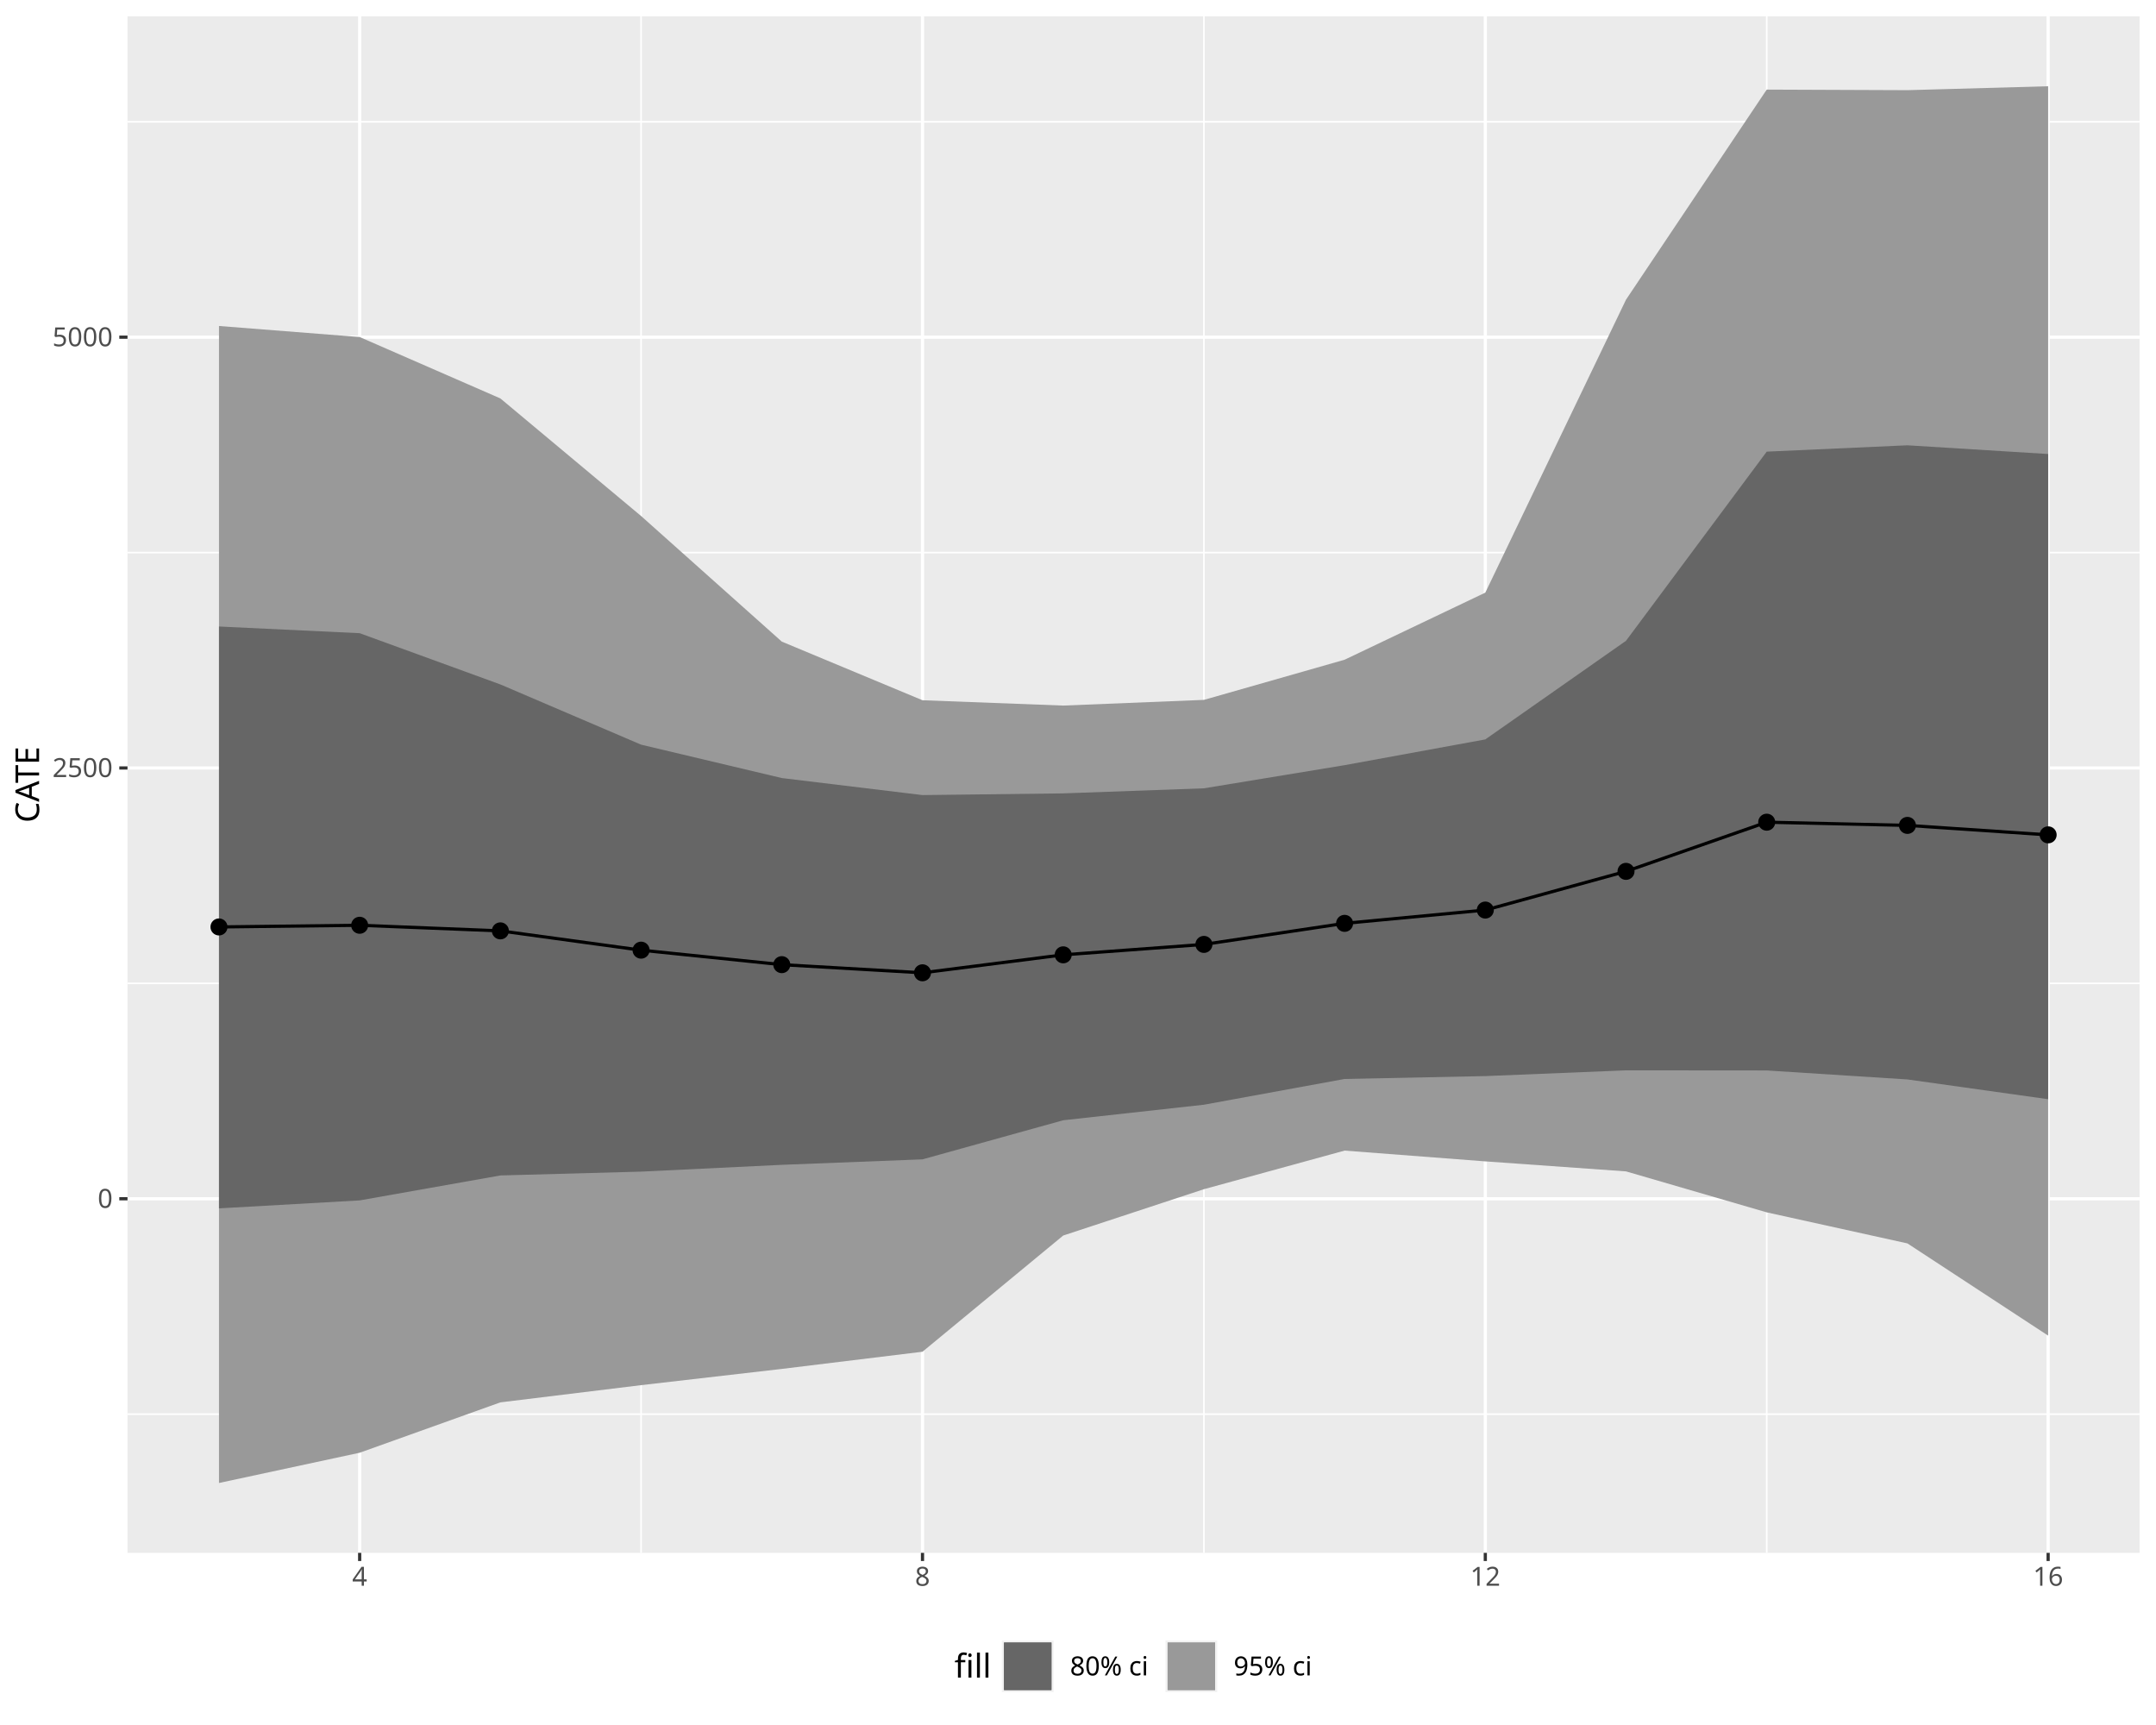
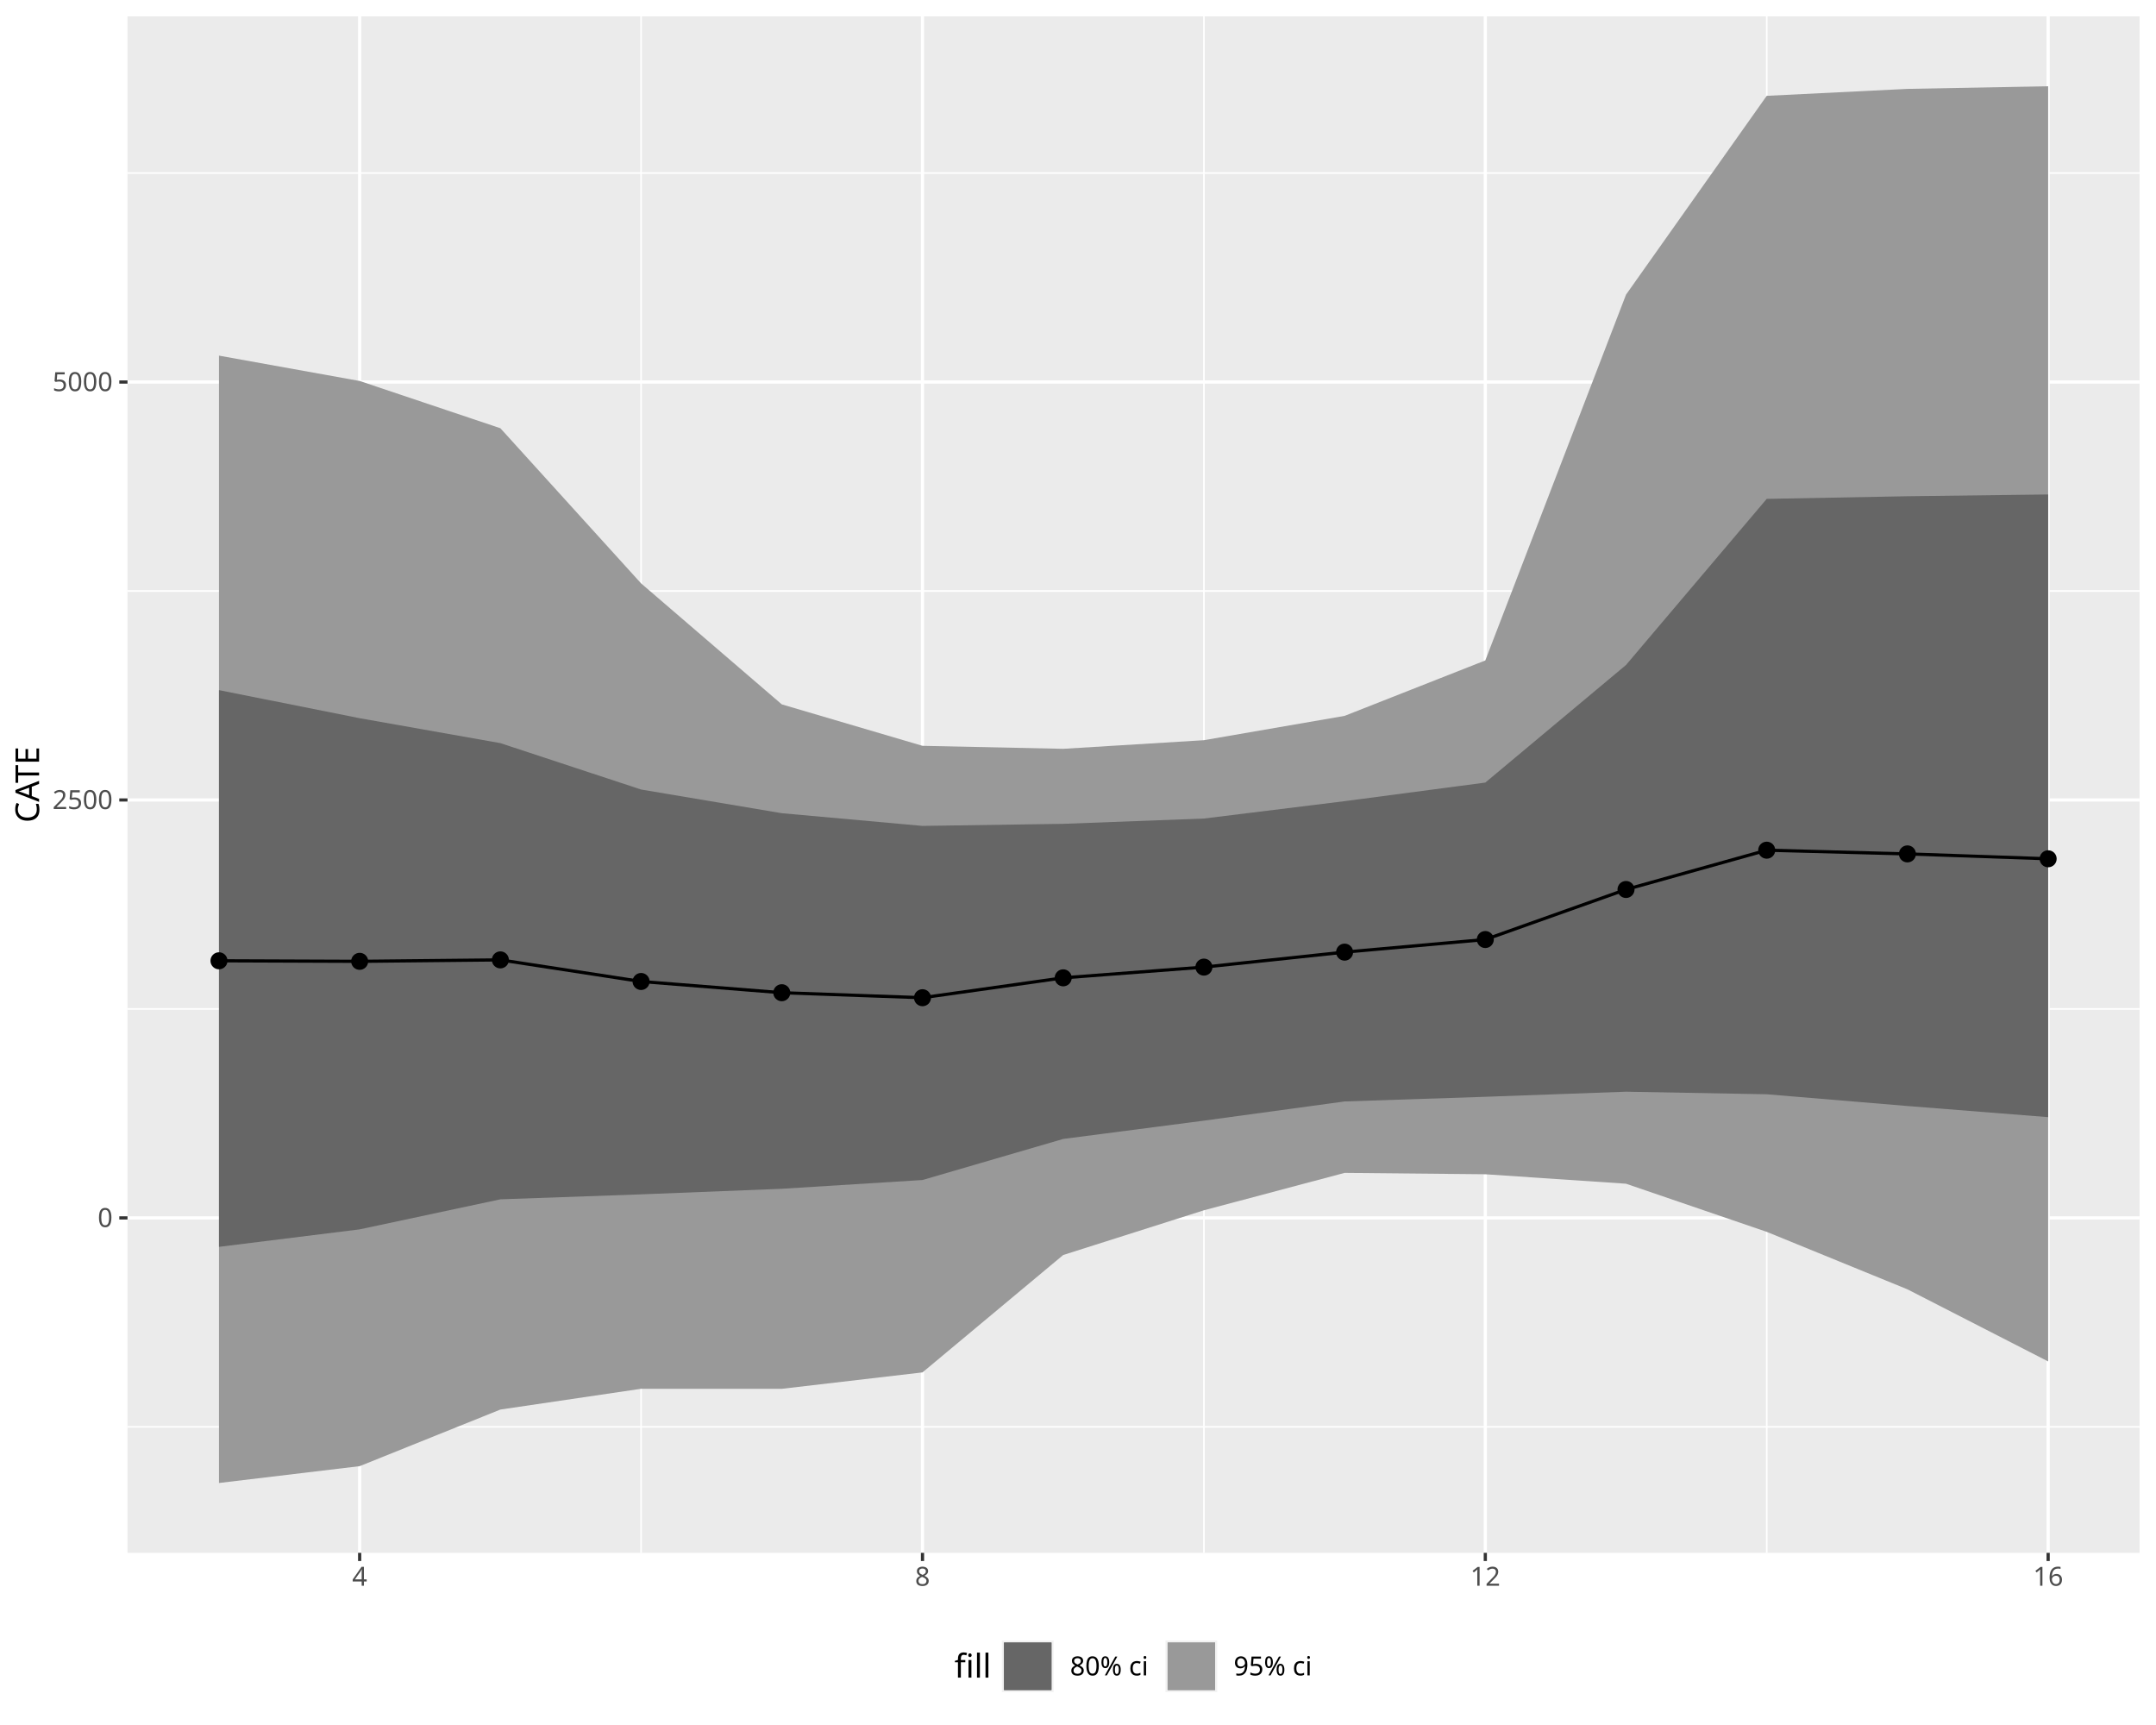
<svg xmlns="http://www.w3.org/2000/svg" class="svglite" data-engine-version="2.0" width="720.00pt" height="576.00pt" viewBox="0 0 720.00 576.00">
  <defs>
    <style type="text/css">
    .svglite line, .svglite polyline, .svglite polygon, .svglite path, .svglite rect, .svglite circle {
      fill: none;
      stroke: #000000;
      stroke-linecap: round;
      stroke-linejoin: round;
      stroke-miterlimit: 10.00;
    }
  </style>
  </defs>
  <rect width="100%" height="100%" style="stroke: none; fill: #FFFFFF;" />
  <defs>
    <clipPath id="cpMC4wMHw3MjAuMDB8MC4wMHw1NzYuMDA=">
      <rect x="0.00" y="0.00" width="720.00" height="576.00" />
    </clipPath>
  </defs>
  <g clip-path="url(#cpMC4wMHw3MjAuMDB8MC4wMHw1NzYuMDA=)">
    <rect x="0.00" y="0.00" width="720.00" height="576.00" style="stroke-width: 1.07; stroke: #FFFFFF; fill: #FFFFFF;" />
  </g>
  <defs>
    <clipPath id="cpNDIuNTh8NzE0LjUyfDUuNDh8NTE4LjUx">
      <rect x="42.58" y="5.48" width="671.94" height="513.03" />
    </clipPath>
  </defs>
  <g clip-path="url(#cpNDIuNTh8NzE0LjUyfDUuNDh8NTE4LjUx)">
    <rect x="42.58" y="5.48" width="671.94" height="513.03" style="stroke-width: 1.07; stroke: none; fill: #EBEBEB;" />
-     <polyline points="42.58,472.21 714.52,472.21 " style="stroke-width: 0.53; stroke: #FFFFFF; stroke-linecap: butt;" />
-     <polyline points="42.58,328.36 714.52,328.36 " style="stroke-width: 0.53; stroke: #FFFFFF; stroke-linecap: butt;" />
-     <polyline points="42.58,184.51 714.52,184.51 " style="stroke-width: 0.53; stroke: #FFFFFF; stroke-linecap: butt;" />
-     <polyline points="42.58,40.67 714.52,40.67 " style="stroke-width: 0.53; stroke: #FFFFFF; stroke-linecap: butt;" />
+     <polyline points="42.58,476.46 714.52,476.46 " style="stroke-width: 0.53; stroke: #FFFFFF; stroke-linecap: butt;" />
+     <polyline points="42.58,336.90 714.52,336.90 " style="stroke-width: 0.53; stroke: #FFFFFF; stroke-linecap: butt;" />
+     <polyline points="42.58,197.34 714.52,197.34 " style="stroke-width: 0.53; stroke: #FFFFFF; stroke-linecap: butt;" />
+     <polyline points="42.58,57.78 714.52,57.78 " style="stroke-width: 0.53; stroke: #FFFFFF; stroke-linecap: butt;" />
    <polyline points="214.09,518.51 214.09,5.48 " style="stroke-width: 0.53; stroke: #FFFFFF; stroke-linecap: butt;" />
    <polyline points="402.05,518.51 402.05,5.48 " style="stroke-width: 0.53; stroke: #FFFFFF; stroke-linecap: butt;" />
    <polyline points="590.00,518.51 590.00,5.48 " style="stroke-width: 0.53; stroke: #FFFFFF; stroke-linecap: butt;" />
-     <polyline points="42.58,400.28 714.52,400.28 " style="stroke-width: 1.07; stroke: #FFFFFF; stroke-linecap: butt;" />
-     <polyline points="42.58,256.44 714.52,256.44 " style="stroke-width: 1.07; stroke: #FFFFFF; stroke-linecap: butt;" />
-     <polyline points="42.58,112.59 714.52,112.59 " style="stroke-width: 1.07; stroke: #FFFFFF; stroke-linecap: butt;" />
+     <polyline points="42.58,406.68 714.52,406.68 " style="stroke-width: 1.07; stroke: #FFFFFF; stroke-linecap: butt;" />
+     <polyline points="42.58,267.12 714.52,267.12 " style="stroke-width: 1.07; stroke: #FFFFFF; stroke-linecap: butt;" />
+     <polyline points="42.58,127.56 714.52,127.56 " style="stroke-width: 1.07; stroke: #FFFFFF; stroke-linecap: butt;" />
    <polyline points="120.11,518.51 120.11,5.48 " style="stroke-width: 1.07; stroke: #FFFFFF; stroke-linecap: butt;" />
    <polyline points="308.07,518.51 308.07,5.48 " style="stroke-width: 1.07; stroke: #FFFFFF; stroke-linecap: butt;" />
    <polyline points="496.02,518.51 496.02,5.48 " style="stroke-width: 1.07; stroke: #FFFFFF; stroke-linecap: butt;" />
    <polyline points="683.98,518.51 683.98,5.48 " style="stroke-width: 1.07; stroke: #FFFFFF; stroke-linecap: butt;" />
-     <polygon points="73.13,108.85 120.11,112.54 167.10,133.04 214.09,172.30 261.08,214.24 308.07,233.82 355.06,235.60 402.05,233.70 449.03,220.29 496.02,197.89 543.01,100.06 590.00,29.92 636.99,30.11 683.98,28.80 683.98,445.98 636.99,415.19 590.00,404.82 543.01,391.14 496.02,387.80 449.03,384.20 402.05,397.09 355.06,412.56 308.07,451.36 261.08,457.10 214.09,462.52 167.10,468.27 120.11,485.09 73.13,495.19 " style="stroke-width: 0.00; stroke: none; fill: #999999;" />
-     <polyline points="73.13,108.85 120.11,112.54 167.10,133.04 214.09,172.30 261.08,214.24 308.07,233.82 355.06,235.60 402.05,233.70 449.03,220.29 496.02,197.89 543.01,100.06 590.00,29.92 636.99,30.11 683.98,28.80 " style="stroke-width: 1.07; stroke: none;" />
-     <polyline points="683.98,445.98 636.99,415.19 590.00,404.82 543.01,391.14 496.02,387.80 449.03,384.20 402.05,397.09 355.06,412.56 308.07,451.36 261.08,457.10 214.09,462.52 167.10,468.27 120.11,485.09 73.13,495.19 " style="stroke-width: 1.07; stroke: none;" />
-     <polygon points="73.13,209.20 120.11,211.43 167.10,228.54 214.09,248.65 261.08,259.80 308.07,265.49 355.06,264.92 402.05,263.23 449.03,255.50 496.02,246.90 543.01,213.97 590.00,150.81 636.99,148.69 683.98,151.60 683.98,367.04 636.99,360.44 590.00,357.44 543.01,357.40 496.02,359.32 449.03,360.28 402.05,368.88 355.06,374.07 308.07,387.12 261.08,388.95 214.09,391.22 167.10,392.50 120.11,400.83 73.13,403.49 " style="stroke-width: 0.00; stroke: none; fill: #666666;" />
-     <polyline points="73.13,209.20 120.11,211.43 167.10,228.54 214.09,248.65 261.08,259.80 308.07,265.49 355.06,264.92 402.05,263.23 449.03,255.50 496.02,246.90 543.01,213.97 590.00,150.81 636.99,148.69 683.98,151.60 " style="stroke-width: 1.07; stroke: none;" />
-     <polyline points="683.98,367.04 636.99,360.44 590.00,357.44 543.01,357.40 496.02,359.32 449.03,360.28 402.05,368.88 355.06,374.07 308.07,387.12 261.08,388.95 214.09,391.22 167.10,392.50 120.11,400.83 73.13,403.49 " style="stroke-width: 1.07; stroke: none;" />
-     <circle cx="73.13" cy="309.52" r="2.49" style="stroke-width: 0.71; fill: #000000;" />
-     <circle cx="120.11" cy="308.96" r="2.49" style="stroke-width: 0.71; fill: #000000;" />
-     <circle cx="167.10" cy="310.83" r="2.49" style="stroke-width: 0.71; fill: #000000;" />
-     <circle cx="214.09" cy="317.27" r="2.49" style="stroke-width: 0.71; fill: #000000;" />
-     <circle cx="261.08" cy="322.11" r="2.49" style="stroke-width: 0.71; fill: #000000;" />
-     <circle cx="308.07" cy="324.83" r="2.49" style="stroke-width: 0.71; fill: #000000;" />
-     <circle cx="355.06" cy="318.83" r="2.49" style="stroke-width: 0.71; fill: #000000;" />
-     <circle cx="402.05" cy="315.35" r="2.49" style="stroke-width: 0.71; fill: #000000;" />
-     <circle cx="449.03" cy="308.32" r="2.49" style="stroke-width: 0.71; fill: #000000;" />
-     <circle cx="496.02" cy="303.88" r="2.49" style="stroke-width: 0.71; fill: #000000;" />
-     <circle cx="543.01" cy="290.96" r="2.49" style="stroke-width: 0.71; fill: #000000;" />
-     <circle cx="590.00" cy="274.54" r="2.49" style="stroke-width: 0.71; fill: #000000;" />
-     <circle cx="636.99" cy="275.61" r="2.49" style="stroke-width: 0.71; fill: #000000;" />
-     <circle cx="683.98" cy="278.77" r="2.49" style="stroke-width: 0.71; fill: #000000;" />
-     <polyline points="73.13,309.52 120.11,308.96 167.10,310.83 214.09,317.27 261.08,322.11 308.07,324.83 355.06,318.83 402.05,315.35 449.03,308.32 496.02,303.88 543.01,290.96 590.00,274.54 636.99,275.61 683.98,278.77 " style="stroke-width: 1.07; stroke-linecap: butt;" />
+     <polygon points="73.13,118.75 120.11,127.21 167.10,142.99 214.09,194.80 261.08,235.20 308.07,249.04 355.06,250.04 402.05,247.16 449.03,239.04 496.02,220.53 543.01,98.39 590.00,32.00 636.99,29.68 683.98,28.80 683.98,454.60 636.99,430.52 590.00,411.33 543.01,395.26 496.02,392.10 449.03,391.64 402.05,404.13 355.06,419.06 308.07,458.26 261.08,463.74 214.09,463.73 167.10,470.67 120.11,489.57 73.13,495.19 " style="stroke-width: 0.00; stroke: none; fill: #999999;" />
+     <polyline points="73.13,118.75 120.11,127.21 167.10,142.99 214.09,194.80 261.08,235.20 308.07,249.04 355.06,250.04 402.05,247.16 449.03,239.04 496.02,220.53 543.01,98.39 590.00,32.00 636.99,29.68 683.98,28.80 " style="stroke-width: 1.07; stroke: none;" />
+     <polyline points="683.98,454.60 636.99,430.52 590.00,411.33 543.01,395.26 496.02,392.10 449.03,391.64 402.05,404.13 355.06,419.06 308.07,458.26 261.08,463.74 214.09,463.73 167.10,470.67 120.11,489.57 73.13,495.19 " style="stroke-width: 1.07; stroke: none;" />
+     <polygon points="73.13,230.44 120.11,239.82 167.10,248.14 214.09,263.63 261.08,271.54 308.07,275.78 355.06,275.09 402.05,273.32 449.03,267.52 496.02,261.31 543.01,222.05 590.00,166.58 636.99,165.70 683.98,165.11 683.98,373.03 636.99,369.31 590.00,365.39 543.01,364.53 496.02,366.23 449.03,367.79 402.05,374.20 355.06,380.31 308.07,394.02 261.08,396.95 214.09,398.81 167.10,400.47 120.11,410.50 73.13,416.34 " style="stroke-width: 0.00; stroke: none; fill: #666666;" />
+     <polyline points="73.13,230.44 120.11,239.82 167.10,248.14 214.09,263.63 261.08,271.54 308.07,275.78 355.06,275.09 402.05,273.32 449.03,267.52 496.02,261.31 543.01,222.05 590.00,166.58 636.99,165.70 683.98,165.11 " style="stroke-width: 1.07; stroke: none;" />
+     <polyline points="683.98,373.03 636.99,369.31 590.00,365.39 543.01,364.53 496.02,366.23 449.03,367.79 402.05,374.20 355.06,380.31 308.07,394.02 261.08,396.95 214.09,398.81 167.10,400.47 120.11,410.50 73.13,416.34 " style="stroke-width: 1.07; stroke: none;" />
+     <circle cx="73.13" cy="320.82" r="2.49" style="stroke-width: 0.71; fill: #000000;" />
+     <circle cx="120.11" cy="321.00" r="2.49" style="stroke-width: 0.71; fill: #000000;" />
+     <circle cx="167.10" cy="320.52" r="2.49" style="stroke-width: 0.71; fill: #000000;" />
+     <circle cx="214.09" cy="327.73" r="2.49" style="stroke-width: 0.71; fill: #000000;" />
+     <circle cx="261.08" cy="331.48" r="2.49" style="stroke-width: 0.71; fill: #000000;" />
+     <circle cx="308.07" cy="333.15" r="2.49" style="stroke-width: 0.71; fill: #000000;" />
+     <circle cx="355.06" cy="326.51" r="2.49" style="stroke-width: 0.71; fill: #000000;" />
+     <circle cx="402.05" cy="322.93" r="2.49" style="stroke-width: 0.71; fill: #000000;" />
+     <circle cx="449.03" cy="317.93" r="2.49" style="stroke-width: 0.71; fill: #000000;" />
+     <circle cx="496.02" cy="313.72" r="2.49" style="stroke-width: 0.71; fill: #000000;" />
+     <circle cx="543.01" cy="297.01" r="2.49" style="stroke-width: 0.71; fill: #000000;" />
+     <circle cx="590.00" cy="283.89" r="2.49" style="stroke-width: 0.71; fill: #000000;" />
+     <circle cx="636.99" cy="285.13" r="2.49" style="stroke-width: 0.71; fill: #000000;" />
+     <circle cx="683.98" cy="286.76" r="2.49" style="stroke-width: 0.71; fill: #000000;" />
+     <polyline points="73.13,320.82 120.11,321.00 167.10,320.52 214.09,327.73 261.08,331.48 308.07,333.15 355.06,326.51 402.05,322.93 449.03,317.93 496.02,313.72 543.01,297.01 590.00,283.89 636.99,285.13 683.98,286.76 " style="stroke-width: 1.07; stroke-linecap: butt;" />
  </g>
  <g clip-path="url(#cpMC4wMHw3MjAuMDB8MC4wMHw1NzYuMDA=)">
-     <text x="37.65" y="403.31" text-anchor="end" style="font-size: 8.80px; fill: #4D4D4D; font-family: sans;" textLength="4.89px" lengthAdjust="spacingAndGlyphs">0</text>
-     <text x="37.65" y="259.46" text-anchor="end" style="font-size: 8.80px; fill: #4D4D4D; font-family: sans;" textLength="19.58px" lengthAdjust="spacingAndGlyphs">2500</text>
-     <text x="37.65" y="115.62" text-anchor="end" style="font-size: 8.80px; fill: #4D4D4D; font-family: sans;" textLength="19.58px" lengthAdjust="spacingAndGlyphs">5000</text>
-     <polyline points="39.84,400.28 42.58,400.28 " style="stroke-width: 1.07; stroke: #333333; stroke-linecap: butt;" />
-     <polyline points="39.84,256.44 42.58,256.44 " style="stroke-width: 1.07; stroke: #333333; stroke-linecap: butt;" />
-     <polyline points="39.84,112.59 42.58,112.59 " style="stroke-width: 1.07; stroke: #333333; stroke-linecap: butt;" />
+     <text x="37.65" y="409.71" text-anchor="end" style="font-size: 8.80px; fill: #4D4D4D; font-family: sans;" textLength="4.89px" lengthAdjust="spacingAndGlyphs">0</text>
+     <text x="37.65" y="270.15" text-anchor="end" style="font-size: 8.80px; fill: #4D4D4D; font-family: sans;" textLength="19.58px" lengthAdjust="spacingAndGlyphs">2500</text>
+     <text x="37.65" y="130.59" text-anchor="end" style="font-size: 8.80px; fill: #4D4D4D; font-family: sans;" textLength="19.58px" lengthAdjust="spacingAndGlyphs">5000</text>
+     <polyline points="39.84,406.68 42.58,406.68 " style="stroke-width: 1.07; stroke: #333333; stroke-linecap: butt;" />
+     <polyline points="39.84,267.12 42.58,267.12 " style="stroke-width: 1.07; stroke: #333333; stroke-linecap: butt;" />
+     <polyline points="39.84,127.56 42.58,127.56 " style="stroke-width: 1.07; stroke: #333333; stroke-linecap: butt;" />
    <polyline points="120.11,521.25 120.11,518.51 " style="stroke-width: 1.07; stroke: #333333; stroke-linecap: butt;" />
    <polyline points="308.07,521.25 308.07,518.51 " style="stroke-width: 1.07; stroke: #333333; stroke-linecap: butt;" />
    <polyline points="496.02,521.25 496.02,518.51 " style="stroke-width: 1.07; stroke: #333333; stroke-linecap: butt;" />
    <polyline points="683.98,521.25 683.98,518.51 " style="stroke-width: 1.07; stroke: #333333; stroke-linecap: butt;" />
    <text x="120.11" y="529.50" text-anchor="middle" style="font-size: 8.80px; fill: #4D4D4D; font-family: sans;" textLength="4.89px" lengthAdjust="spacingAndGlyphs">4</text>
    <text x="308.07" y="529.50" text-anchor="middle" style="font-size: 8.80px; fill: #4D4D4D; font-family: sans;" textLength="4.89px" lengthAdjust="spacingAndGlyphs">8</text>
    <text x="496.02" y="529.50" text-anchor="middle" style="font-size: 8.80px; fill: #4D4D4D; font-family: sans;" textLength="9.79px" lengthAdjust="spacingAndGlyphs">12</text>
    <text x="683.98" y="529.50" text-anchor="middle" style="font-size: 8.80px; fill: #4D4D4D; font-family: sans;" textLength="9.79px" lengthAdjust="spacingAndGlyphs">16</text>
    <text transform="translate(13.05,261.99) rotate(-90)" text-anchor="middle" style="font-size: 11.00px; font-family: sans;" textLength="29.34px" lengthAdjust="spacingAndGlyphs">CATE</text>
    <rect x="313.23" y="542.28" width="130.65" height="28.24" style="stroke-width: 1.07; stroke: none; fill: #FFFFFF;" />
    <text x="318.71" y="560.19" style="font-size: 11.00px; font-family: sans;" textLength="10.38px" lengthAdjust="spacingAndGlyphs">fill</text>
    <rect x="334.57" y="547.76" width="17.28" height="17.28" style="stroke-width: 1.07; stroke: none; fill: #F2F2F2;" />
    <rect x="335.28" y="548.47" width="15.86" height="15.86" style="stroke-width: 1.07; stroke: none; stroke-linecap: square; stroke-linejoin: miter; fill: #666666;" />
    <rect x="335.28" y="548.47" width="15.86" height="15.86" style="stroke-width: 1.07; stroke: none; stroke-linecap: square; stroke-linejoin: miter; fill: #666666;" />
    <rect x="389.22" y="547.76" width="17.28" height="17.28" style="stroke-width: 1.07; stroke: none; fill: #F2F2F2;" />
    <rect x="389.93" y="548.47" width="15.86" height="15.86" style="stroke-width: 1.07; stroke: none; stroke-linecap: square; stroke-linejoin: miter; fill: #999999;" />
    <rect x="389.93" y="548.47" width="15.86" height="15.86" style="stroke-width: 1.07; stroke: none; stroke-linecap: square; stroke-linejoin: miter; fill: #999999;" />
    <text x="357.33" y="559.43" style="font-size: 8.80px; font-family: sans;" textLength="26.42px" lengthAdjust="spacingAndGlyphs">80% ci</text>
    <text x="411.98" y="559.43" style="font-size: 8.80px; font-family: sans;" textLength="26.42px" lengthAdjust="spacingAndGlyphs">95% ci</text>
  </g>
</svg>
